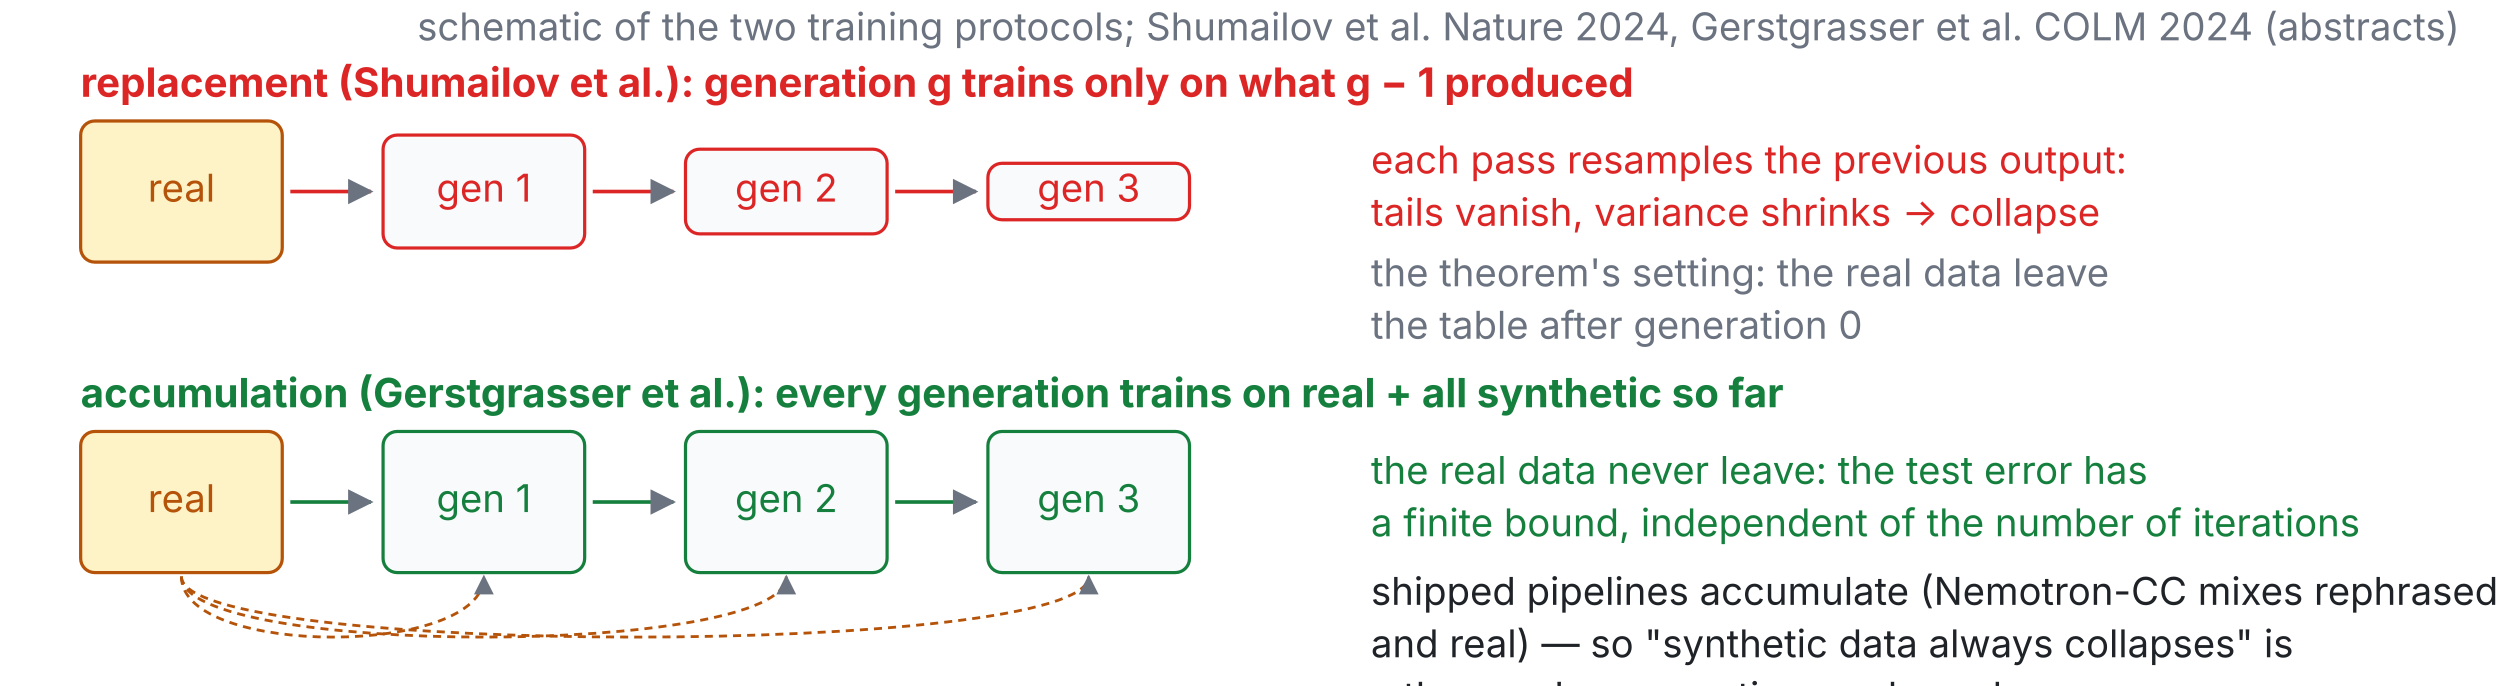
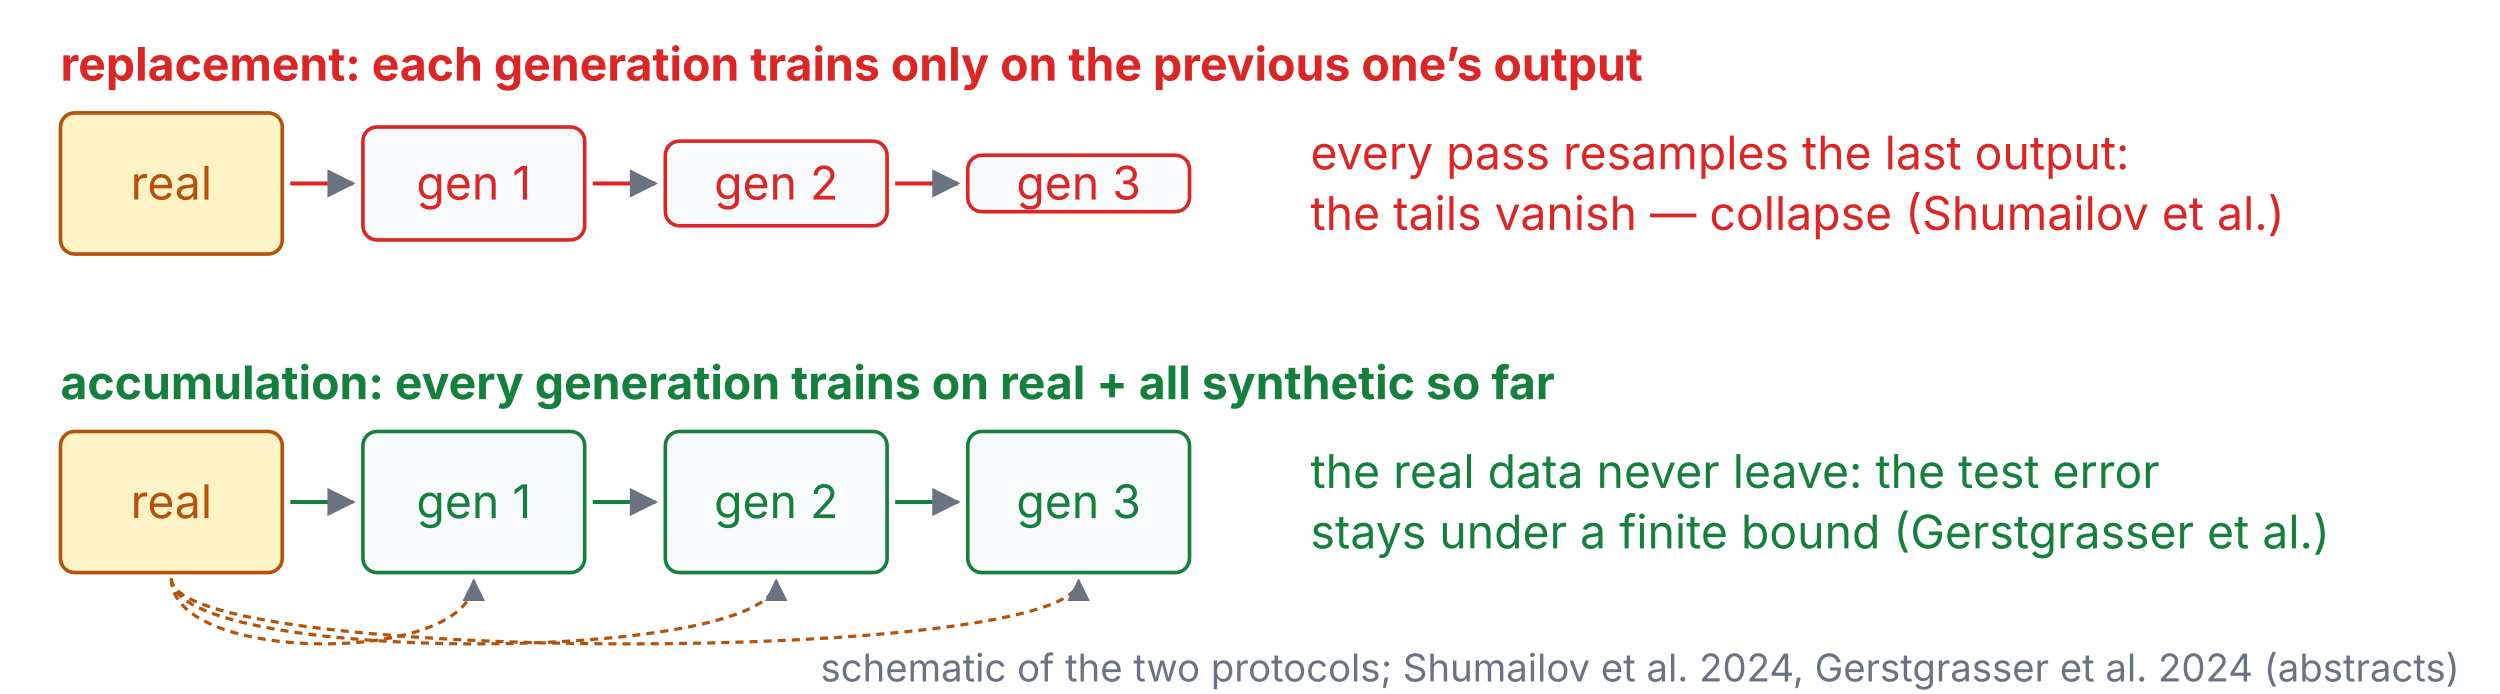
- <svg xmlns="http://www.w3.org/2000/svg" viewBox="0 0 1240 340" width="100%" font-family="-apple-system,BlinkMacSystemFont,Segoe UI,Helvetica Neue,PingFang TC,Noto Sans TC,sans-serif">
+ <svg xmlns="http://www.w3.org/2000/svg" viewBox="0 0 1240 344" width="100%" font-family="-apple-system,BlinkMacSystemFont,Segoe UI,Helvetica Neue,PingFang TC,Noto Sans TC,sans-serif">
  <defs>
    <marker id="ah-collapse" viewBox="0 0 10 10" refX="9" refY="5" markerWidth="7" markerHeight="7" orient="auto-start-reverse">
      <path d="M0,0 L10,5 L0,10 z" fill="#6b7280" />
    </marker>
  </defs>
-   <text x="40" y="48" font-size="20" fill="#dc2626" text-anchor="start" font-weight="700">replacement (Shumailov et al.): generation g trains only on what g − 1 produced</text>
-   <rect x="40" y="60" width="100" height="70" rx="7" fill="#fef3c7" stroke="#b45309" stroke-width="1.6" />
-   <text x="90" y="100" font-size="19" fill="#b45309" text-anchor="middle" font-weight="400">real</text>
-   <line x1="144" y1="95" x2="184" y2="95" stroke="#dc2626" stroke-width="1.8" marker-end="url(#ah-collapse)" />
-   <rect x="190" y="67" width="100" height="56" rx="7" fill="#f8fafc" stroke="#dc2626" stroke-width="1.6" />
-   <text x="240" y="100" font-size="19" fill="#dc2626" text-anchor="middle" font-weight="400">gen 1</text>
-   <line x1="294" y1="95" x2="334" y2="95" stroke="#dc2626" stroke-width="1.8" marker-end="url(#ah-collapse)" />
-   <rect x="340" y="74" width="100" height="42" rx="7" fill="#f8fafc" stroke="#dc2626" stroke-width="1.6" />
-   <text x="390" y="100" font-size="19" fill="#dc2626" text-anchor="middle" font-weight="400">gen 2</text>
-   <line x1="444" y1="95" x2="484" y2="95" stroke="#dc2626" stroke-width="1.8" marker-end="url(#ah-collapse)" />
-   <rect x="490" y="81" width="100" height="28" rx="7" fill="#f8fafc" stroke="#dc2626" stroke-width="1.6" />
-   <text x="540" y="100" font-size="19" fill="#dc2626" text-anchor="middle" font-weight="400">gen 3</text>
-   <text x="680" y="86" font-size="19" fill="#dc2626" text-anchor="start" font-weight="400">each pass resamples the previous output:</text>
-   <text x="680" y="112" font-size="19" fill="#dc2626" text-anchor="start" font-weight="400">tails vanish, variance shrinks → collapse</text>
-   <text x="680" y="142" font-size="19" fill="#6b7280" text-anchor="start" font-weight="400">the theorem's setting: the real data leave</text>
-   <text x="680" y="168" font-size="19" fill="#6b7280" text-anchor="start" font-weight="400">the table after generation 0</text>
+   <text x="30" y="40" font-size="23" fill="#dc2626" text-anchor="start" font-weight="700">replacement: each generation trains only on the previous one’s output</text>
+   <rect x="30" y="56" width="110" height="70" rx="7" fill="#fef3c7" stroke="#b45309" stroke-width="1.8" />
+   <text x="85" y="99" font-size="23" fill="#b45309" text-anchor="middle" font-weight="400">real</text>
+   <line x1="144" y1="91" x2="175" y2="91" stroke="#dc2626" stroke-width="2" marker-end="url(#ah-collapse)" />
+   <rect x="180" y="63" width="110" height="56" rx="7" fill="#f8fafc" stroke="#dc2626" stroke-width="1.8" />
+   <text x="235" y="99" font-size="23" fill="#dc2626" text-anchor="middle" font-weight="400">gen 1</text>
+   <line x1="294" y1="91" x2="325" y2="91" stroke="#dc2626" stroke-width="2" marker-end="url(#ah-collapse)" />
+   <rect x="330" y="70" width="110" height="42" rx="7" fill="#f8fafc" stroke="#dc2626" stroke-width="1.8" />
+   <text x="385" y="99" font-size="23" fill="#dc2626" text-anchor="middle" font-weight="400">gen 2</text>
+   <line x1="444" y1="91" x2="475" y2="91" stroke="#dc2626" stroke-width="2" marker-end="url(#ah-collapse)" />
+   <rect x="480" y="77" width="110" height="28" rx="7" fill="#f8fafc" stroke="#dc2626" stroke-width="1.8" />
+   <text x="535" y="99" font-size="23" fill="#dc2626" text-anchor="middle" font-weight="400">gen 3</text>
+   <text x="650" y="84" font-size="23" fill="#dc2626" text-anchor="start" font-weight="400">every pass resamples the last output:</text>
+   <text x="650" y="114" font-size="23" fill="#dc2626" text-anchor="start" font-weight="400">the tails vanish — collapse (Shumailov et al.)</text>
  <g class="fragment" data-fragment-index="1">
-     <text x="40" y="202" font-size="20" fill="#15803d" text-anchor="start" font-weight="700">accumulation (Gerstgrasser et al.): every generation trains on real + all synthetic so far</text>
-     <rect x="40" y="214" width="100" height="70" rx="7" fill="#fef3c7" stroke="#b45309" stroke-width="1.6" />
-     <text x="90" y="254" font-size="19" fill="#b45309" text-anchor="middle" font-weight="400">real</text>
-     <line x1="144" y1="249" x2="184" y2="249" stroke="#15803d" stroke-width="1.8" marker-end="url(#ah-collapse)" />
-     <rect x="190" y="214" width="100" height="70" rx="7" fill="#f8fafc" stroke="#15803d" stroke-width="1.6" />
-     <text x="240" y="254" font-size="19" fill="#15803d" text-anchor="middle" font-weight="400">gen 1</text>
-     <line x1="294" y1="249" x2="334" y2="249" stroke="#15803d" stroke-width="1.8" marker-end="url(#ah-collapse)" />
-     <rect x="340" y="214" width="100" height="70" rx="7" fill="#f8fafc" stroke="#15803d" stroke-width="1.6" />
-     <text x="390" y="254" font-size="19" fill="#15803d" text-anchor="middle" font-weight="400">gen 2</text>
-     <line x1="444" y1="249" x2="484" y2="249" stroke="#15803d" stroke-width="1.8" marker-end="url(#ah-collapse)" />
-     <rect x="490" y="214" width="100" height="70" rx="7" fill="#f8fafc" stroke="#15803d" stroke-width="1.6" />
-     <text x="540" y="254" font-size="19" fill="#15803d" text-anchor="middle" font-weight="400">gen 3</text>
-     <path d="M 90 286 C 90 326, 240 326, 240 286" stroke="#b45309" stroke-width="1.4" fill="none" stroke-dasharray="4 3" marker-end="url(#ah-collapse)" />
-     <path d="M 90 286 C 90 326, 390 326, 390 286" stroke="#b45309" stroke-width="1.4" fill="none" stroke-dasharray="4 3" marker-end="url(#ah-collapse)" />
-     <path d="M 90 286 C 90 326, 540 326, 540 286" stroke="#b45309" stroke-width="1.4" fill="none" stroke-dasharray="4 3" marker-end="url(#ah-collapse)" />
-     <text x="680" y="240" font-size="19" fill="#15803d" text-anchor="start" font-weight="400">the real data never leave: the test error has</text>
-     <text x="680" y="266" font-size="19" fill="#15803d" text-anchor="start" font-weight="400">a finite bound, independent of the number of iterations</text>
-     <text x="680" y="300" font-size="19" fill="#1f2328" text-anchor="start" font-weight="400">shipped pipelines accumulate (Nemotron-CC mixes rephrased</text>
-     <text x="680" y="326" font-size="19" fill="#1f2328" text-anchor="start" font-weight="400">and real) — so "synthetic data always collapses" is</text>
-     <text x="680" y="352" font-size="19" fill="#1f2328" text-anchor="start" font-weight="400">a theorem's assumption read as a law</text>
+     <text x="30" y="198" font-size="23" fill="#15803d" text-anchor="start" font-weight="700">accumulation: every generation trains on real + all synthetic so far</text>
+     <rect x="30" y="214" width="110" height="70" rx="7" fill="#fef3c7" stroke="#b45309" stroke-width="1.8" />
+     <text x="85" y="257" font-size="23" fill="#b45309" text-anchor="middle" font-weight="400">real</text>
+     <line x1="144" y1="249" x2="175" y2="249" stroke="#15803d" stroke-width="2" marker-end="url(#ah-collapse)" />
+     <rect x="180" y="214" width="110" height="70" rx="7" fill="#f8fafc" stroke="#15803d" stroke-width="1.8" />
+     <text x="235" y="257" font-size="23" fill="#15803d" text-anchor="middle" font-weight="400">gen 1</text>
+     <line x1="294" y1="249" x2="325" y2="249" stroke="#15803d" stroke-width="2" marker-end="url(#ah-collapse)" />
+     <rect x="330" y="214" width="110" height="70" rx="7" fill="#f8fafc" stroke="#15803d" stroke-width="1.8" />
+     <text x="385" y="257" font-size="23" fill="#15803d" text-anchor="middle" font-weight="400">gen 2</text>
+     <line x1="444" y1="249" x2="475" y2="249" stroke="#15803d" stroke-width="2" marker-end="url(#ah-collapse)" />
+     <rect x="480" y="214" width="110" height="70" rx="7" fill="#f8fafc" stroke="#15803d" stroke-width="1.8" />
+     <text x="535" y="257" font-size="23" fill="#15803d" text-anchor="middle" font-weight="400">gen 3</text>
+     <path d="M 85 287 C 85 330, 235 330, 235 288" stroke="#b45309" stroke-width="1.6" fill="none" stroke-dasharray="4 3" marker-end="url(#ah-collapse)" />
+     <path d="M 85 287 C 85 330, 385 330, 385 288" stroke="#b45309" stroke-width="1.6" fill="none" stroke-dasharray="4 3" marker-end="url(#ah-collapse)" />
+     <path d="M 85 287 C 85 330, 535 330, 535 288" stroke="#b45309" stroke-width="1.6" fill="none" stroke-dasharray="4 3" marker-end="url(#ah-collapse)" />
+     <text x="650" y="242" font-size="23" fill="#15803d" text-anchor="start" font-weight="400">the real data never leave: the test error</text>
+     <text x="650" y="272" font-size="23" fill="#15803d" text-anchor="start" font-weight="400">stays under a finite bound (Gerstgrasser et al.)</text>
  </g>
-   <text x="1220" y="20" font-size="19" fill="#6b7280" text-anchor="end" font-weight="400">schematic of the two training protocols; Shumailov et al. Nature 2024, Gerstgrasser et al. COLM 2024 (abstracts)</text>
+   <text x="1220" y="338" font-size="19" fill="#6b7280" text-anchor="end" font-weight="400">schematic of the two protocols; Shumailov et al. 2024, Gerstgrasser et al. 2024 (abstracts)</text>
</svg>
